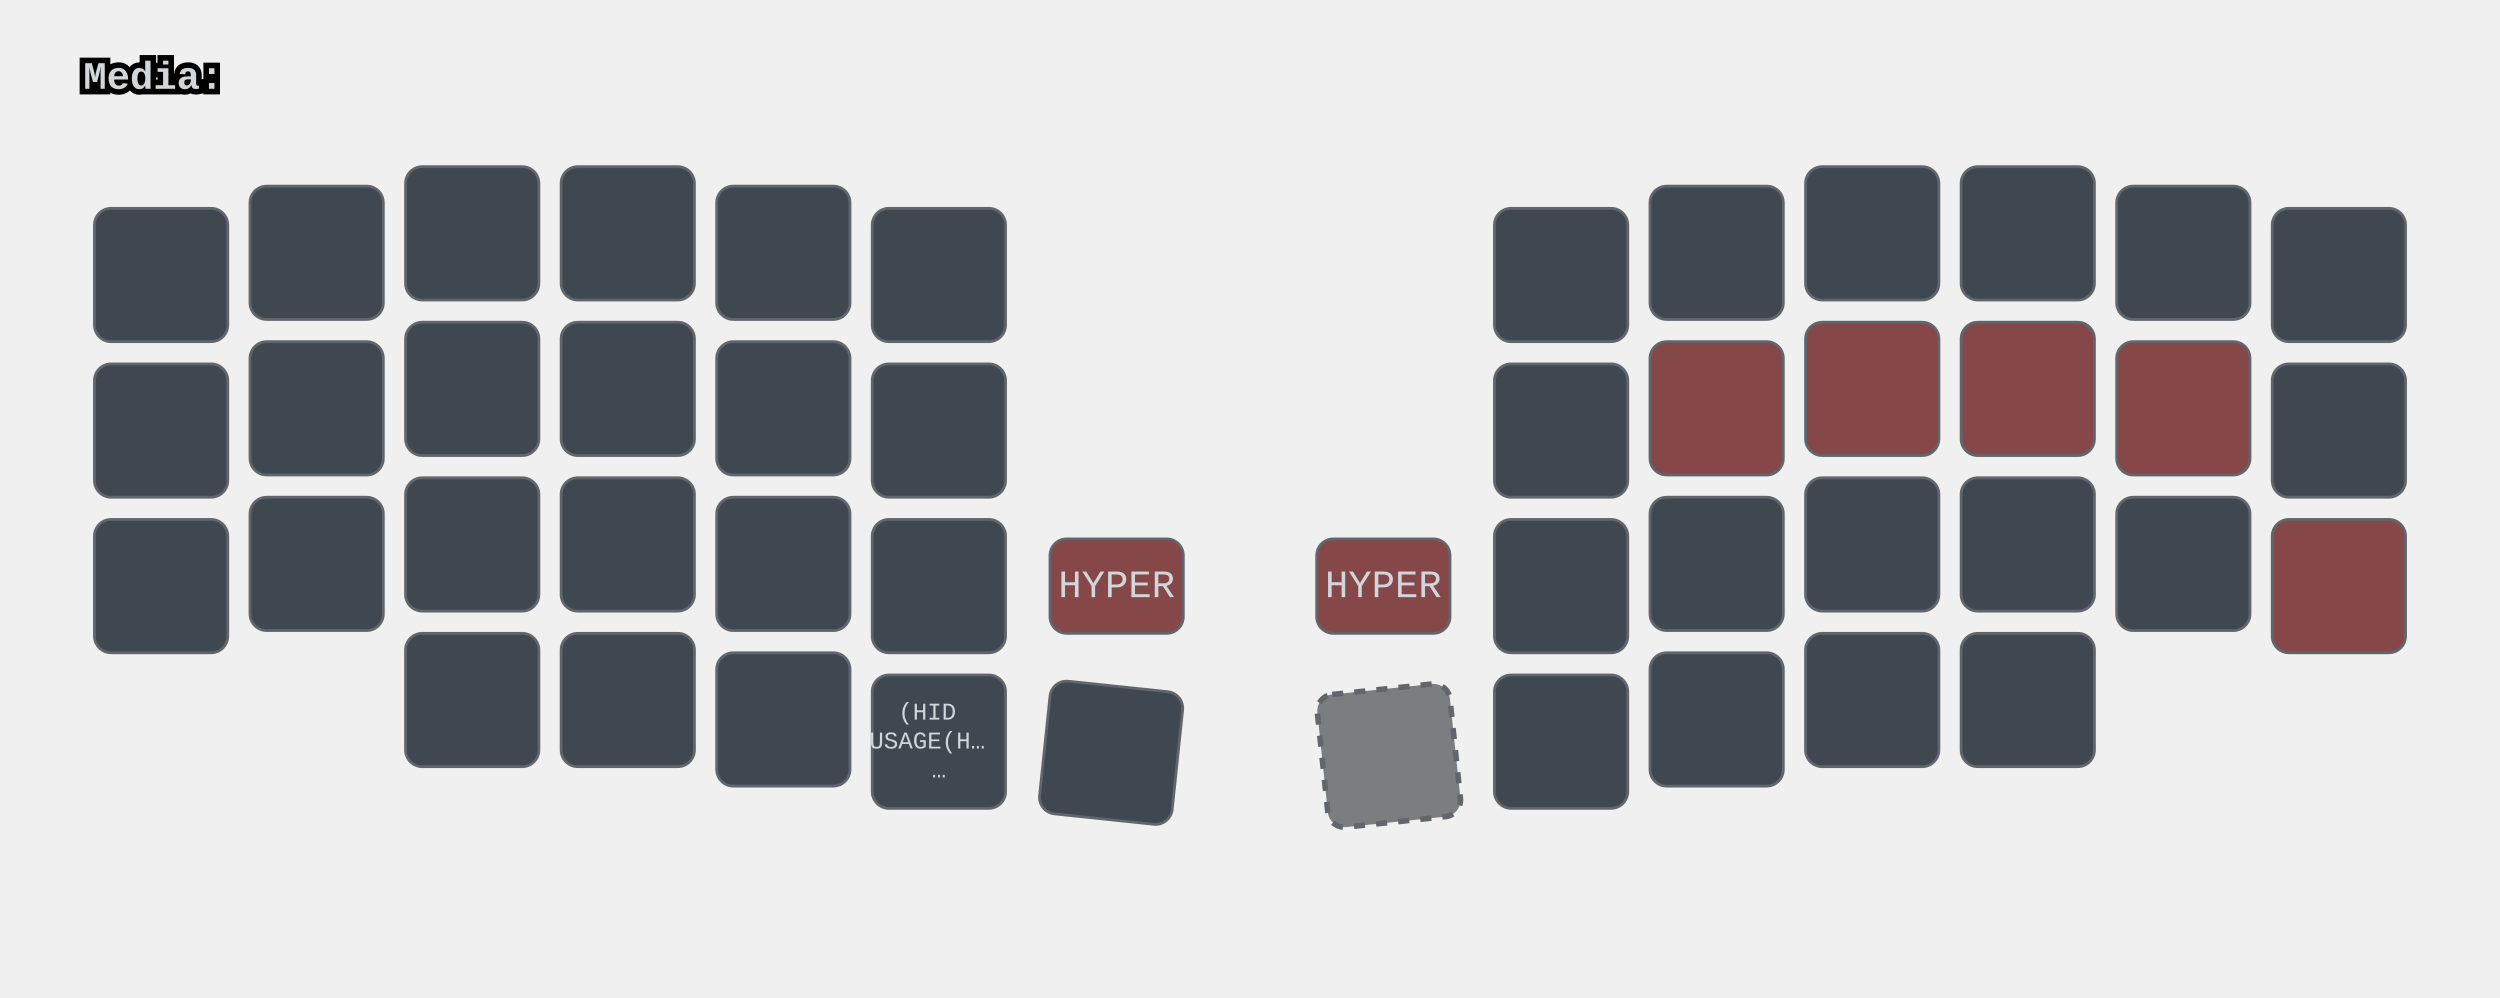
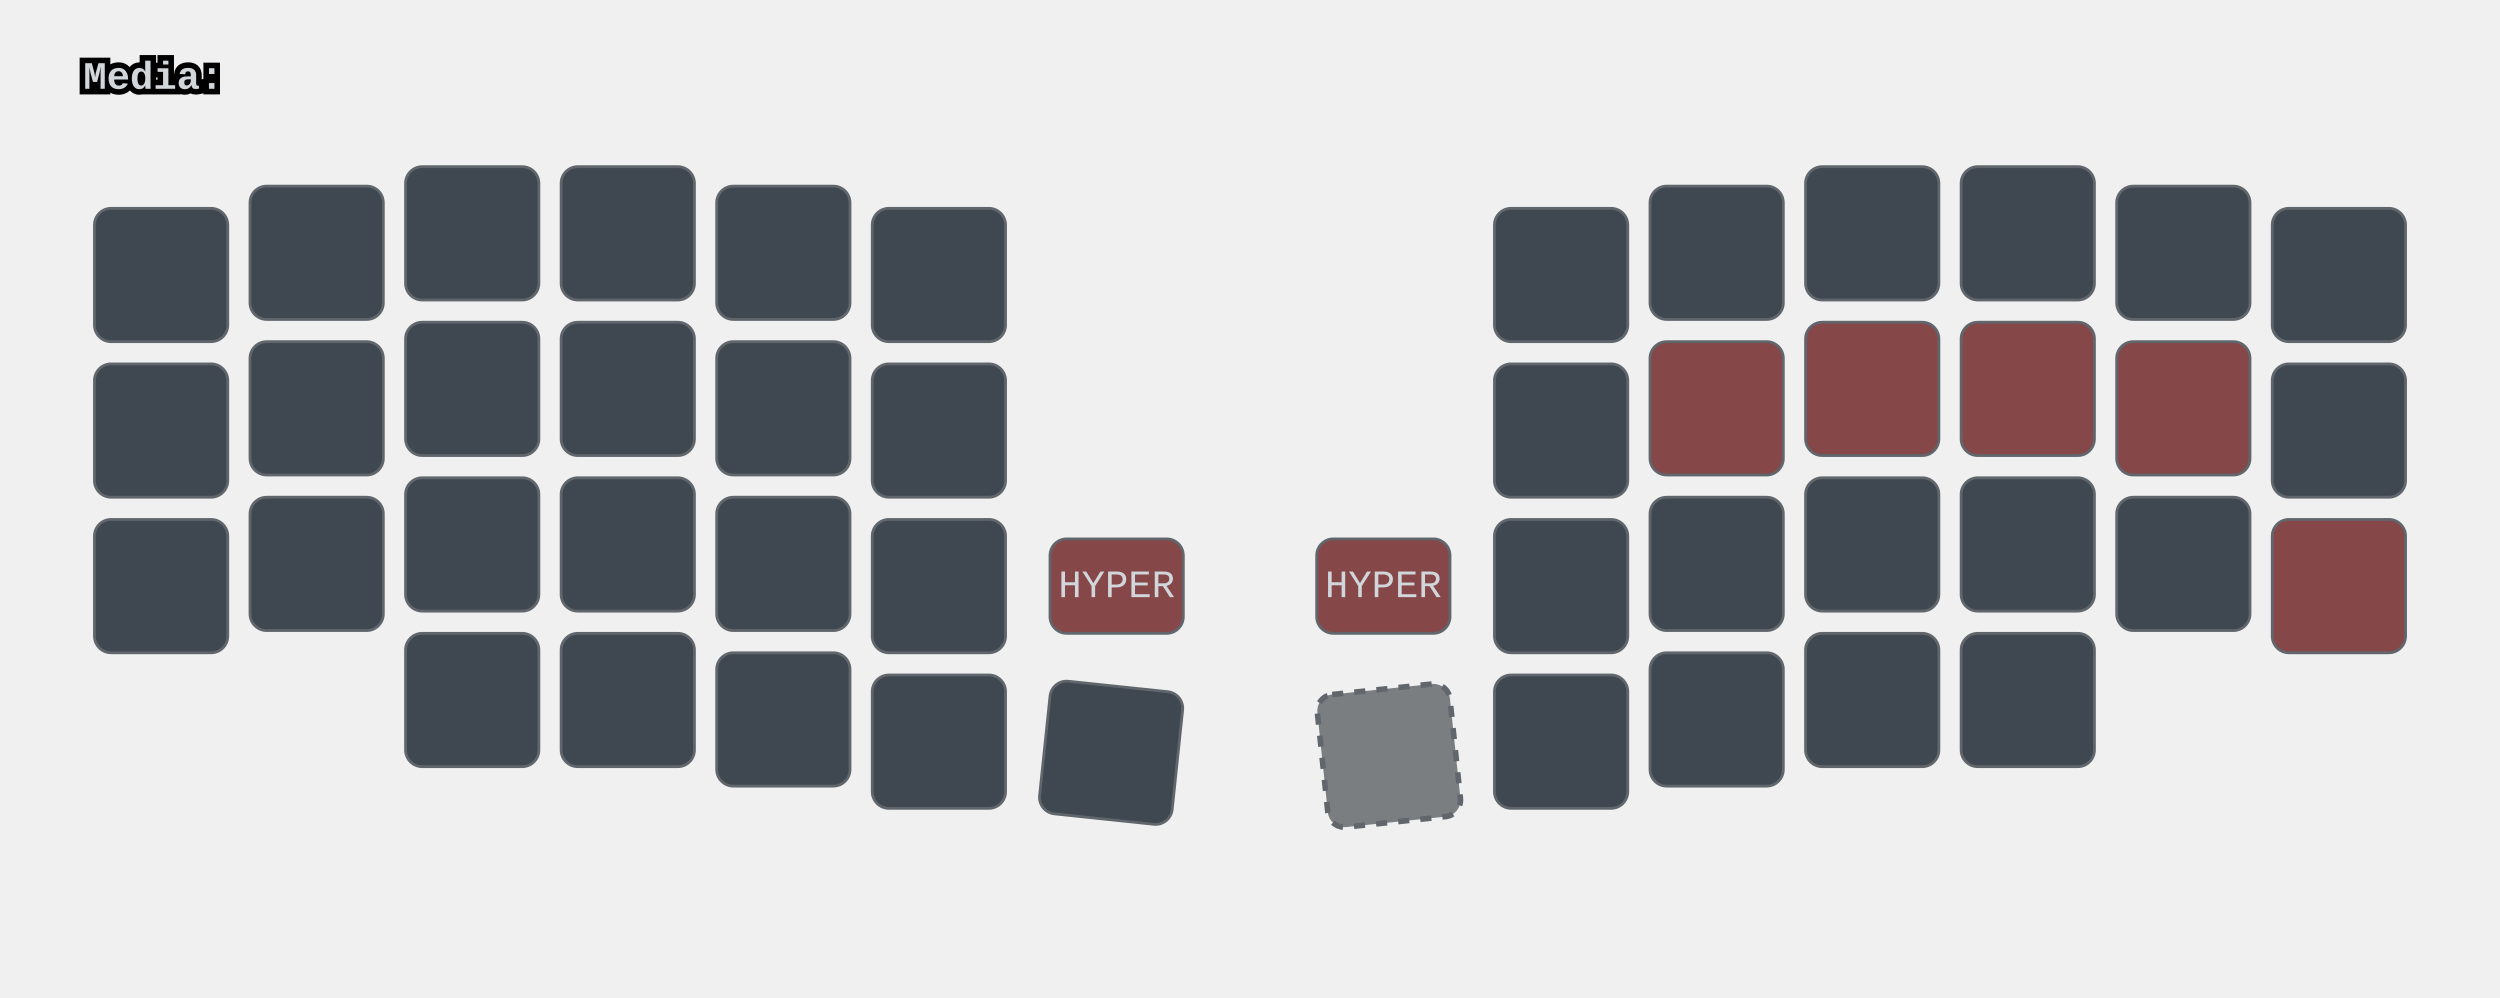
<svg xmlns="http://www.w3.org/2000/svg" xmlns:xlink="http://www.w3.org/1999/xlink" width="900" height="359" viewBox="0 0 900 359" class="keymap">
  <defs>/* start glyphs */
<svg id="mdi:apple-keyboard-caps">
      <svg id="mdi-apple-keyboard-caps" viewBox="0 0 24 24">
        <path d="M15,14V8H17.17L12,2.83L6.83,8H9V14H15M12,0L22,10H17V16H7V10H2L12,0M7,18H17V24H7V18M15,20H9V22H15V20Z" />
      </svg>
    </svg>
    <svg id="mdi:apple-keyboard-command">
      <svg id="mdi-apple-keyboard-command" viewBox="0 0 24 24">
        <path d="M6,2A4,4 0 0,1 10,6V8H14V6A4,4 0 0,1 18,2A4,4 0 0,1 22,6A4,4 0 0,1 18,10H16V14H18A4,4 0 0,1 22,18A4,4 0 0,1 18,22A4,4 0 0,1 14,18V16H10V18A4,4 0 0,1 6,22A4,4 0 0,1 2,18A4,4 0 0,1 6,14H8V10H6A4,4 0 0,1 2,6A4,4 0 0,1 6,2M16,18A2,2 0 0,0 18,20A2,2 0 0,0 20,18A2,2 0 0,0 18,16H16V18M14,10H10V14H14V10M6,16A2,2 0 0,0 4,18A2,2 0 0,0 6,20A2,2 0 0,0 8,18V16H6M8,6A2,2 0 0,0 6,4A2,2 0 0,0 4,6A2,2 0 0,0 6,8H8V6M18,8A2,2 0 0,0 20,6A2,2 0 0,0 18,4A2,2 0 0,0 16,6V8H18Z" />
      </svg>
    </svg>
    <svg id="mdi:apple-keyboard-control">
      <svg id="mdi-apple-keyboard-control" viewBox="0 0 24 24">
        <path d="M19.78,11.78L18.36,13.19L12,6.83L5.64,13.19L4.22,11.78L12,4L19.78,11.78Z" />
      </svg>
    </svg>
    <svg id="mdi:apple-keyboard-option">
      <svg id="mdi-apple-keyboard-option" viewBox="0 0 24 24">
        <path d="M3,4H9.11L16.15,18H21V20H14.88L7.84,6H3V4M14,4H21V6H14V4Z" />
      </svg>
    </svg>
    <svg id="mdi:apple-keyboard-shift">
      <svg id="mdi-apple-keyboard-shift" viewBox="0 0 24 24">
        <path d="M15,18V12H17.17L12,6.83L6.83,12H9V18H15M12,4L22,14H17V20H7V14H2L12,4Z" />
      </svg>
    </svg>
    <svg id="mdi:backspace">
      <svg id="mdi-backspace" viewBox="0 0 24 24">
        <path d="M22,3H7C6.31,3 5.77,3.35 5.41,3.88L0,12L5.41,20.11C5.77,20.64 6.31,21 7,21H22A2,2 0 0,0 24,19V5A2,2 0 0,0 22,3M19,15.59L17.59,17L14,13.41L10.41,17L9,15.59L12.59,12L9,8.41L10.41,7L14,10.59L17.59,7L19,8.41L15.41,12" />
      </svg>
    </svg>
    <svg id="mdi:backspace-reverse">
      <svg id="mdi-backspace-reverse" viewBox="0 0 24 24">
        <path d="M2,21H17C17.7,21 18.2,20.6 18.6,20.1L24,12L18.6,3.9C18.2,3.4 17.7,3 17,3H2A2,2 0 0,0 0,5V19A2,2 0 0,0 2,21M5,8.4L6.4,7L10,10.6L13.6,7L15,8.4L11.4,12L15,15.6L13.6,17L10,13.4L6.4,17L5,15.6L8.6,12" />
      </svg>
    </svg>
    <svg id="mdi:bluetooth-connect">
      <svg id="mdi-bluetooth-connect" viewBox="0 0 24 24">
        <path d="M19,10L17,12L19,14L21,12M14.88,16.29L13,18.17V14.41M13,5.83L14.88,7.71L13,9.58M17.71,7.71L12,2H11V9.58L6.41,5L5,6.41L10.59,12L5,17.58L6.41,19L11,14.41V22H12L17.71,16.29L13.41,12M7,12L5,10L3,12L5,14L7,12Z" />
      </svg>
    </svg>
    <svg id="mdi:bluetooth-off">
      <svg id="mdi-bluetooth-off" viewBox="0 0 24 24">
        <path d="M13,5.83L14.88,7.71L13.28,9.31L14.69,10.72L17.71,7.7L12,2H11V7.03L13,9.03M5.41,4L4,5.41L10.59,12L5,17.59L6.41,19L11,14.41V22H12L16.29,17.71L18.59,20L20,18.59M13,18.17V14.41L14.88,16.29" />
      </svg>
    </svg>
    <svg id="mdi:brightness-5">
      <svg id="mdi-brightness-5" viewBox="0 0 24 24">
        <path d="M12,18A6,6 0 0,1 6,12A6,6 0 0,1 12,6A6,6 0 0,1 18,12A6,6 0 0,1 12,18M20,15.31L23.31,12L20,8.69V4H15.31L12,0.69L8.69,4H4V8.69L0.69,12L4,15.31V20H8.69L12,23.31L15.31,20H20V15.31Z" />
      </svg>
    </svg>
    <svg id="mdi:brightness-7">
      <svg id="mdi-brightness-7" viewBox="0 0 24 24">
        <path d="M12,8A4,4 0 0,0 8,12A4,4 0 0,0 12,16A4,4 0 0,0 16,12A4,4 0 0,0 12,8M12,18A6,6 0 0,1 6,12A6,6 0 0,1 12,6A6,6 0 0,1 18,12A6,6 0 0,1 12,18M20,8.69V4H15.31L12,0.69L8.69,4H4V8.69L0.69,12L4,15.31V20H8.69L12,23.31L15.31,20H20V15.31L23.31,12L20,8.69Z" />
      </svg>
    </svg>
    <svg id="mdi:code-block-tags">
      <svg id="mdi-code-block-tags" viewBox="0 0 24 24">
        <path d="M5.59 3.41L7 4.82L3.82 8L7 11.18L5.59 12.6L1 8L5.59 3.41M11.41 3.41L16 8L11.41 12.6L10 11.18L13.18 8L10 4.82L11.41 3.41M22 6V18C22 19.11 21.11 20 20 20H4C2.9 20 2 19.11 2 18V14H4V18H20V6H17.03V4H20C21.11 4 22 4.89 22 6Z" />
      </svg>
    </svg>
    <svg id="mdi:content-copy">
      <svg id="mdi-content-copy" viewBox="0 0 24 24">
        <path d="M19,21H8V7H19M19,5H8A2,2 0 0,0 6,7V21A2,2 0 0,0 8,23H19A2,2 0 0,0 21,21V7A2,2 0 0,0 19,5M16,1H4A2,2 0 0,0 2,3V17H4V3H16V1Z" />
      </svg>
    </svg>
    <svg id="mdi:content-cut">
      <svg id="mdi-content-cut" viewBox="0 0 24 24">
        <path d="M19,3L13,9L15,11L22,4V3M12,12.5A0.5,0.5 0 0,1 11.5,12A0.5,0.5 0 0,1 12,11.5A0.5,0.5 0 0,1 12.5,12A0.5,0.5 0 0,1 12,12.5M6,20A2,2 0 0,1 4,18C4,16.89 4.9,16 6,16A2,2 0 0,1 8,18C8,19.11 7.1,20 6,20M6,8A2,2 0 0,1 4,6C4,4.89 4.9,4 6,4A2,2 0 0,1 8,6C8,7.11 7.1,8 6,8M9.64,7.64C9.87,7.14 10,6.59 10,6A4,4 0 0,0 6,2A4,4 0 0,0 2,6A4,4 0 0,0 6,10C6.59,10 7.14,9.87 7.64,9.64L10,12L7.64,14.36C7.14,14.13 6.59,14 6,14A4,4 0 0,0 2,18A4,4 0 0,0 6,22A4,4 0 0,0 10,18C10,17.41 9.87,16.86 9.64,16.36L12,14L19,21H22V20L9.64,7.64Z" />
      </svg>
    </svg>
    <svg id="mdi:content-paste">
      <svg id="mdi-content-paste" viewBox="0 0 24 24">
        <path d="M19,20H5V4H7V7H17V4H19M12,2A1,1 0 0,1 13,3A1,1 0 0,1 12,4A1,1 0 0,1 11,3A1,1 0 0,1 12,2M19,2H14.82C14.4,0.84 13.3,0 12,0C10.7,0 9.6,0.84 9.18,2H5A2,2 0 0,0 3,4V20A2,2 0 0,0 5,22H19A2,2 0 0,0 21,20V4A2,2 0 0,0 19,2Z" />
      </svg>
    </svg>
    <svg id="mdi:dock-window">
      <svg id="mdi-dock-window" viewBox="0 0 24 24">
        <path d="M18 18V20H4A2 2 0 0 1 2 18V8H4V18M22 6V14A2 2 0 0 1 20 16H8A2 2 0 0 1 6 14V6A2 2 0 0 1 8 4H20A2 2 0 0 1 22 6M20 6H8V14H20Z" />
      </svg>
    </svg>
    <svg id="mdi:folder-search-outline">
      <svg id="mdi-folder-search-outline" viewBox="0 0 24 24">
        <path d="M16.5,12C19,12 21,14 21,16.5C21,17.38 20.75,18.21 20.31,18.9L23.39,22L22,23.39L18.88,20.32C18.19,20.75 17.37,21 16.5,21C14,21 12,19 12,16.5C12,14 14,12 16.5,12M16.5,14A2.5,2.5 0 0,0 14,16.5A2.5,2.5 0 0,0 16.5,19A2.5,2.5 0 0,0 19,16.5A2.5,2.5 0 0,0 16.5,14M19,8H3V18H10.17C10.34,18.72 10.63,19.39 11,20H3C1.89,20 1,19.1 1,18V6C1,4.89 1.89,4 3,4H9L11,6H19A2,2 0 0,1 21,8V11.81C20.42,11.26 19.75,10.81 19,10.5V8Z" />
      </svg>
    </svg>
    <svg id="mdi:format-letter-ends-with">
      <svg id="mdi-format-letter-ends-with" viewBox="0 0 24 24">
        <path d="M11.14 4L6.43 16H8.36L9.32 13.43H14.67L15.64 16H17.57L12.86 4M12 6.29L14.03 11.71H9.96M20 14V18H2V20H22V14Z" />
      </svg>
    </svg>
    <svg id="mdi:format-letter-starts-with">
      <svg id="mdi-format-letter-starts-with" viewBox="0 0 24 24">
        <path d="M11.14 4L6.43 16H8.36L9.32 13.43H14.67L15.64 16H17.57L12.86 4M12 6.29L14.03 11.71H9.96M4 18V15H2V20H22V18Z" />
      </svg>
    </svg>
    <svg id="mdi:format-pilcrow-arrow-left">
      <svg id="mdi-format-pilcrow-arrow-left" viewBox="0 0 24 24">
        <path d="M8,17V14L4,18L8,22V19H20V17M10,10V15H12V4H14V15H16V4H18V2H10A4,4 0 0,0 6,6A4,4 0 0,0 10,10Z" />
      </svg>
    </svg>
    <svg id="mdi:format-pilcrow-arrow-right">
      <svg id="mdi-format-pilcrow-arrow-right" viewBox="0 0 24 24">
        <path d="M21,18L17,14V17H5V19H17V22M9,10V15H11V4H13V15H15V4H17V2H9A4,4 0 0,0 5,6A4,4 0 0,0 9,10Z" />
      </svg>
    </svg>
    <svg id="mdi:keyboard-return">
      <svg id="mdi-keyboard-return" viewBox="0 0 24 24">
        <path d="M19,7V11H5.83L9.41,7.41L8,6L2,12L8,18L9.41,16.58L5.83,13H21V7H19Z" />
      </svg>
    </svg>
    <svg id="mdi:keyboard-space">
      <svg id="mdi-keyboard-space" viewBox="0 0 24 24">
        <path d="M3 15H5V19H19V15H21V19C21 20.1 20.1 21 19 21H5C3.9 21 3 20.1 3 19V15Z" />
      </svg>
    </svg>
    <svg id="mdi:keyboard-tab">
      <svg id="mdi-keyboard-tab" viewBox="0 0 24 24">
        <path d="M20,18H22V6H20M11.59,7.41L15.17,11H1V13H15.17L11.59,16.58L13,18L19,12L13,6L11.59,7.41Z" />
      </svg>
    </svg>
    <svg id="mdi:keyboard-variant">
      <svg id="mdi-keyboard-variant" viewBox="0 0 24 24">
        <path d="M6,16H18V18H6V16M6,13V15H2V13H6M7,15V13H10V15H7M11,15V13H13V15H11M14,15V13H17V15H14M18,15V13H22V15H18M2,10H5V12H2V10M19,12V10H22V12H19M18,12H16V10H18V12M8,12H6V10H8V12M12,12H9V10H12V12M15,12H13V10H15V12M2,9V7H4V9H2M5,9V7H7V9H5M8,9V7H10V9H8M11,9V7H13V9H11M14,9V7H16V9H14M17,9V7H22V9H17Z" />
      </svg>
    </svg>
    <svg id="mdi:lightbulb-off-outline">
      <svg id="mdi-lightbulb-off-outline" viewBox="0 0 24 24">
        <path d="M12,2C9.76,2 7.78,3.05 6.5,4.68L7.93,6.11C8.84,4.84 10.32,4 12,4A5,5 0 0,1 17,9C17,10.68 16.16,12.16 14.89,13.06L16.31,14.5C17.94,13.21 19,11.24 19,9A7,7 0 0,0 12,2M3.28,4L2,5.27L5.04,8.3C5,8.53 5,8.76 5,9C5,11.38 6.19,13.47 8,14.74V17A1,1 0 0,0 9,18H14.73L18.73,22L20,20.72L3.28,4M7.23,10.5L12.73,16H10V13.58C8.68,13 7.66,11.88 7.23,10.5M9,20V21A1,1 0 0,0 10,22H14A1,1 0 0,0 15,21V20H9Z" />
      </svg>
    </svg>
    <svg id="mdi:lightbulb-on-20">
      <svg id="mdi-lightbulb-on-20" viewBox="0 0 24 24">
        <path d="M1 11H4V13H1V11M4.9 3.5L3.5 4.9L5.6 7L7 5.6L4.9 3.5M13 1H11V4H13V1M20 11V13H23V11H20M10 22C10 22.6 10.4 23 11 23H13C13.6 23 14 22.6 14 22V21H10V22M19.1 3.5L17 5.6L18.4 7L20.5 4.9L19.1 3.5M18 12C18 14.2 16.8 16.2 15 17.2V19C15 19.6 14.6 20 14 20H10C9.4 20 9 19.6 9 19V17.2C7.2 16.2 6 14.2 6 12C6 8.7 8.7 6 12 6S18 8.7 18 12M16 12C16 9.79 14.21 8 12 8S8 9.79 8 12 9.79 16 12 16 16 14.21 16 12Z" />
      </svg>
    </svg>
    <svg id="mdi:lightbulb-on-90">
      <svg id="mdi-lightbulb-on-90" viewBox="0 0 24 24">
        <path d="M7 5.6L5.6 7L3.5 4.9L4.9 3.5L7 5.6M10 22C10 22.6 10.4 23 11 23H13C13.6 23 14 22.6 14 22V21H10V22M1 13H4V11H1V13M13 1H11V4H13V1M20 11V13H23V11H20M19.1 3.5L17 5.6L18.4 7L20.5 4.9L19.1 3.5M18 12C18 14.2 16.8 16.2 15 17.2V19C15 19.6 14.6 20 14 20H10C9.4 20 9 19.6 9 19V17.2C7.2 16.2 6 14.2 6 12C6 8.7 8.7 6 12 6S18 8.7 18 12M12 8C11 8 10.09 8.38 9.39 9H14.61C13.91 8.38 13 8 12 8Z" />
      </svg>
    </svg>
    <svg id="mdi:lock-outline">
      <svg id="mdi-lock-outline" viewBox="0 0 24 24">
        <path d="M12,17C10.89,17 10,16.1 10,15C10,13.89 10.89,13 12,13A2,2 0 0,1 14,15A2,2 0 0,1 12,17M18,20V10H6V20H18M18,8A2,2 0 0,1 20,10V20A2,2 0 0,1 18,22H6C4.89,22 4,21.1 4,20V10C4,8.89 4.89,8 6,8H7V6A5,5 0 0,1 12,1A5,5 0 0,1 17,6V8H18M12,3A3,3 0 0,0 9,6V8H15V6A3,3 0 0,0 12,3Z" />
      </svg>
    </svg>
    <svg id="mdi:mouse">
      <svg id="mdi-mouse" viewBox="0 0 24 24">
        <path d="M11,1.07C7.05,1.56 4,4.92 4,9H11M4,15A8,8 0 0,0 12,23A8,8 0 0,0 20,15V11H4M13,1.07V9H20C20,4.92 16.94,1.56 13,1.07Z" />
      </svg>
    </svg>
    <svg id="mdi:mouse-left-click-outline">
      <svg id="mdi-mouse-left-click-outline" viewBox="0 0 24 24">
        <path d="M13 9V1.07C13.7 1.16 14.37 1.33 15 1.59C17.33 2.53 19.11 4.53 19.75 7C19.91 7.64 20 8.31 20 9H13M17.66 7C17.18 5.65 16.23 4.5 15 3.81V7H17.66M6 15V13H18V15C18 16.59 17.37 18.12 16.24 19.24C15.12 20.37 13.59 21 12 21C10.41 21 8.88 20.37 7.76 19.24C6.63 18.12 6 16.59 6 15M4 15C4 17.12 4.84 19.16 6.34 20.66C7.84 22.16 9.88 23 12 23C14.12 23 16.16 22.16 17.66 20.66C19.16 19.16 20 17.12 20 15V11H4V15M11 9V1.07C7.06 1.56 4 4.92 4 9H11Z" />
      </svg>
    </svg>
    <svg id="mdi:mouse-right-click-outline">
      <svg id="mdi-mouse-right-click-outline" viewBox="0 0 24 24">
        <path d="M13 9V1.07C16.94 1.56 20 4.92 20 9H13M11 9V1.07C10.3 1.16 9.63 1.33 9 1.59C6.67 2.53 4.89 4.53 4.25 7C4.09 7.64 4 8.31 4 9H11M6.34 7C6.82 5.65 7.78 4.5 9 3.81V7H6.34M6 15V13H18V15C18 16.59 17.37 18.12 16.24 19.24C15.12 20.37 13.59 21 12 21C10.41 21 8.88 20.37 7.76 19.24C6.63 18.12 6 16.59 6 15M4 15C4 17.12 4.84 19.16 6.34 20.66C7.84 22.16 9.88 23 12 23C14.12 23 16.16 22.16 17.66 20.66C19.16 19.16 20 17.12 20 15V11H4V15Z" />
      </svg>
    </svg>
    <svg id="mdi:numeric-1-box-multiple-outline">
      <svg id="mdi-numeric-1-box-multiple-outline" viewBox="0 0 24 24">
        <path d="M21,17H7V3H21M21,1H7A2,2 0 0,0 5,3V17A2,2 0 0,0 7,19H21A2,2 0 0,0 23,17V3A2,2 0 0,0 21,1M14,15H16V5H12V7H14M3,5H1V21A2,2 0 0,0 3,23H19V21H3V5Z" />
      </svg>
    </svg>
    <svg id="mdi:numeric-2-box-multiple-outline">
      <svg id="mdi-numeric-2-box-multiple-outline" viewBox="0 0 24 24">
        <path d="M17,13H13V11H15A2,2 0 0,0 17,9V7C17,5.89 16.1,5 15,5H11V7H15V9H13A2,2 0 0,0 11,11V15H17M21,17H7V3H21M21,1H7A2,2 0 0,0 5,3V17A2,2 0 0,0 7,19H21A2,2 0 0,0 23,17V3A2,2 0 0,0 21,1M3,5H1V21A2,2 0 0,0 3,23H19V21H3V5Z" />
      </svg>
    </svg>
    <svg id="mdi:numeric-3-box-multiple-outline">
      <svg id="mdi-numeric-3-box-multiple-outline" viewBox="0 0 24 24">
        <path d="M17,13V11.5A1.5,1.5 0 0,0 15.5,10A1.5,1.5 0 0,0 17,8.5V7C17,5.89 16.1,5 15,5H11V7H15V9H13V11H15V13H11V15H15A2,2 0 0,0 17,13M3,5H1V21A2,2 0 0,0 3,23H19V21H3M21,17H7V3H21M21,1H7A2,2 0 0,0 5,3V17A2,2 0 0,0 7,19H21A2,2 0 0,0 23,17V3A2,2 0 0,0 21,1Z" />
      </svg>
    </svg>
    <svg id="mdi:numeric-4-box-multiple-outline">
      <svg id="mdi-numeric-4-box-multiple-outline" viewBox="0 0 24 24">
        <path d="M21,17H7V3H21M21,1H7A2,2 0 0,0 5,3V17A2,2 0 0,0 7,19H21A2,2 0 0,0 23,17V3A2,2 0 0,0 21,1M15,15H17V5H15V9H13V5H11V11H15M3,5H1V21A2,2 0 0,0 3,23H19V21H3V5Z" />
      </svg>
    </svg>
    <svg id="mdi:numeric-5-box-multiple-outline">
      <svg id="mdi-numeric-5-box-multiple-outline" viewBox="0 0 24 24">
        <path d="M17,13V11C17,9.89 16.1,9 15,9H13V7H17V5H11V11H15V13H11V15H15A2,2 0 0,0 17,13M3,5H1V21A2,2 0 0,0 3,23H19V21H3M21,17H7V3H21M21,1H7A2,2 0 0,0 5,3V17A2,2 0 0,0 7,19H21A2,2 0 0,0 23,17V3A2,2 0 0,0 21,1Z" />
      </svg>
    </svg>
    <svg id="mdi:numeric-6-box-multiple-outline">
      <svg id="mdi-numeric-6-box-multiple-outline" viewBox="0 0 24 24">
        <path d="M13,11H15V13H13M13,15H15A2,2 0 0,0 17,13V11C17,9.89 16.1,9 15,9H13V7H17V5H13A2,2 0 0,0 11,7V13C11,14.11 11.9,15 13,15M21,17H7V3H21M21,1H7A2,2 0 0,0 5,3V17A2,2 0 0,0 7,19H21A2,2 0 0,0 23,17V3A2,2 0 0,0 21,1M3,5H1V21A2,2 0 0,0 3,23H19V21H3V5Z" />
      </svg>
    </svg>
    <svg id="mdi:numeric-7-box-multiple-outline">
      <svg id="mdi-numeric-7-box-multiple-outline" viewBox="0 0 24 24">
        <path d="M13,15L17,7V5H11V7H15L11,15M21,17H7V3H21M21,1H7A2,2 0 0,0 5,3V17A2,2 0 0,0 7,19H21A2,2 0 0,0 23,17V3A2,2 0 0,0 21,1M3,5H1V21A2,2 0 0,0 3,23H19V21H3V5Z" />
      </svg>
    </svg>
    <svg id="mdi:numeric-8-box-multiple-outline">
      <svg id="mdi-numeric-8-box-multiple-outline" viewBox="0 0 24 24">
        <path d="M13,11H15V13H13M13,7H15V9H13M13,15H15A2,2 0 0,0 17,13V11.5A1.5,1.5 0 0,0 15.5,10A1.5,1.5 0 0,0 17,8.5V7C17,5.89 16.1,5 15,5H13A2,2 0 0,0 11,7V8.5A1.5,1.5 0 0,0 12.5,10A1.5,1.5 0 0,0 11,11.5V13C11,14.11 11.9,15 13,15M21,17H7V3H21M21,1H7A2,2 0 0,0 5,3V17A2,2 0 0,0 7,19H21A2,2 0 0,0 23,17V3A2,2 0 0,0 21,1M3,5H1V21A2,2 0 0,0 3,23H19V21H3V5Z" />
-       </svg>
-     </svg>
-     <svg id="mdi:palette-outline">
-       <svg id="mdi-palette-outline" viewBox="0 0 24 24">
-         <path d="M12,22A10,10 0 0,1 2,12A10,10 0 0,1 12,2C17.5,2 22,6 22,11A6,6 0 0,1 16,17H14.2C13.9,17 13.7,17.2 13.7,17.5C13.7,17.6 13.8,17.7 13.8,17.8C14.2,18.3 14.4,18.9 14.4,19.5C14.5,20.9 13.4,22 12,22M12,4A8,8 0 0,0 4,12A8,8 0 0,0 12,20C12.3,20 12.5,19.8 12.5,19.5C12.5,19.3 12.4,19.2 12.4,19.1C12,18.6 11.8,18.1 11.8,17.5C11.8,16.1 12.9,15 14.3,15H16A4,4 0 0,0 20,11C20,7.1 16.4,4 12,4M6.5,10C7.3,10 8,10.7 8,11.5C8,12.3 7.3,13 6.5,13C5.7,13 5,12.3 5,11.5C5,10.7 5.7,10 6.5,10M9.5,6C10.3,6 11,6.7 11,7.5C11,8.3 10.3,9 9.5,9C8.7,9 8,8.3 8,7.5C8,6.7 8.7,6 9.5,6M14.5,6C15.3,6 16,6.7 16,7.5C16,8.3 15.3,9 14.5,9C13.7,9 13,8.3 13,7.5C13,6.7 13.7,6 14.5,6M17.5,10C18.3,10 19,10.7 19,11.5C19,12.3 18.3,13 17.5,13C16.7,13 16,12.3 16,11.5C16,10.7 16.7,10 17.5,10Z" />
      </svg>
    </svg>
    <svg id="mdi:play-pause">
      <svg id="mdi-play-pause" viewBox="0 0 24 24">
        <path d="M3,5V19L11,12M13,19H16V5H13M18,5V19H21V5" />
      </svg>
    </svg>
    <svg id="mdi:power">
      <svg id="mdi-power" viewBox="0 0 24 24">
        <path d="M16.56,5.44L15.11,6.89C16.84,7.94 18,9.83 18,12A6,6 0 0,1 12,18A6,6 0 0,1 6,12C6,9.83 7.16,7.94 8.88,6.88L7.44,5.44C5.36,6.88 4,9.28 4,12A8,8 0 0,0 12,20A8,8 0 0,0 20,12C20,9.28 18.64,6.88 16.56,5.44M13,3H11V13H13" />
      </svg>
    </svg>
    <svg id="mdi:power-plug-outline">
      <svg id="mdi-power-plug-outline" viewBox="0 0 24 24">
        <path d="M16 7V3H14V7H10V3H8V7C7 7 6 8 6 9V14.5L9.5 18V21H14.5V18L18 14.5V9C18 8 17 7 16 7M16 13.67L13.09 16.59L12.67 17H11.33L10.92 16.59L8 13.67V9.09C8 9.06 8.06 9 8.09 9H15.92C15.95 9 16 9.06 16 9.09V13.67Z" />
      </svg>
    </svg>
    <svg id="mdi:redo">
      <svg id="mdi-redo" viewBox="0 0 24 24">
        <path d="M18.4,10.6C16.55,9 14.15,8 11.5,8C6.85,8 2.92,11.03 1.54,15.22L3.9,16C4.95,12.81 7.95,10.5 11.5,10.5C13.45,10.5 15.23,11.22 16.62,12.38L13,16H22V7L18.4,10.6Z" />
      </svg>
    </svg>
    <svg id="mdi:restart">
      <svg id="mdi-restart" viewBox="0 0 24 24">
        <path d="M12,4C14.1,4 16.1,4.8 17.6,6.3C20.7,9.4 20.7,14.5 17.6,17.6C15.8,19.5 13.3,20.2 10.9,19.9L11.4,17.9C13.1,18.1 14.9,17.5 16.2,16.2C18.5,13.9 18.5,10.1 16.2,7.7C15.1,6.6 13.5,6 12,6V10.6L7,5.6L12,0.6V4M6.3,17.6C3.7,15 3.3,11 5.1,7.9L6.6,9.4C5.5,11.6 5.9,14.4 7.8,16.2C8.3,16.7 8.9,17.1 9.6,17.4L9,19.4C8,19 7.1,18.4 6.3,17.6Z" />
      </svg>
    </svg>
    <svg id="mdi:skip-backward">
      <svg id="mdi-skip-backward" viewBox="0 0 24 24">
        <path d="M20,5V19L13,12M6,5V19H4V5M13,5V19L6,12" />
      </svg>
    </svg>
    <svg id="mdi:skip-forward">
      <svg id="mdi-skip-forward" viewBox="0 0 24 24">
        <path d="M4,5V19L11,12M18,5V19H20V5M11,5V19L18,12" />
      </svg>
    </svg>
    <svg id="mdi:stop">
      <svg id="mdi-stop" viewBox="0 0 24 24">
        <path d="M18,18H6V6H18V18Z" />
      </svg>
    </svg>
    <svg id="mdi:undo">
      <svg id="mdi-undo" viewBox="0 0 24 24">
        <path d="M12.5,8C9.85,8 7.45,9 5.6,10.6L2,7V16H11L7.38,12.38C8.77,11.22 10.54,10.5 12.5,10.5C16.04,10.5 19.05,12.81 20.1,16L22.47,15.22C21.08,11.03 17.15,8 12.5,8Z" />
      </svg>
    </svg>
    <svg id="mdi:unfold-more-horizontal">
      <svg id="mdi-unfold-more-horizontal" viewBox="0 0 24 24">
        <path d="M12,18.17L8.83,15L7.42,16.41L12,21L16.59,16.41L15.17,15M12,5.83L15.17,9L16.58,7.59L12,3L7.41,7.59L8.83,9L12,5.83Z" />
      </svg>
    </svg>
    <svg id="mdi:unfold-more-vertical">
      <svg id="mdi-unfold-more-vertical" viewBox="0 0 24 24">
        <path d="M18.17,12L15,8.83L16.41,7.41L21,12L16.41,16.58L15,15.17L18.17,12M5.83,12L9,15.17L7.59,16.59L3,12L7.59,7.42L9,8.83L5.83,12Z" />
      </svg>
    </svg>
    <svg id="mdi:usb">
      <svg id="mdi-usb" viewBox="0 0 24 24">
        <path d="M15,7V11H16V13H13V5H15L12,1L9,5H11V13H8V10.93C8.7,10.56 9.2,9.85 9.2,9C9.2,7.78 8.21,6.8 7,6.8C5.78,6.8 4.8,7.78 4.8,9C4.8,9.85 5.3,10.56 6,10.93V13A2,2 0 0,0 8,15H11V18.05C10.29,18.41 9.8,19.15 9.8,20A2.2,2.2 0 0,0 12,22.2A2.2,2.2 0 0,0 14.2,20C14.2,19.15 13.71,18.41 13,18.05V15H16A2,2 0 0,0 18,13V11H19V7H15Z" />
      </svg>
    </svg>
    <svg id="mdi:view-dashboard-outline">
      <svg id="mdi-view-dashboard-outline" viewBox="0 0 24 24">
        <path d="M19,5V7H15V5H19M9,5V11H5V5H9M19,13V19H15V13H19M9,17V19H5V17H9M21,3H13V9H21V3M11,3H3V13H11V3M21,11H13V21H21V11M11,15H3V21H11V15Z" />
      </svg>
    </svg>
    <svg id="mdi:volume-minus">
      <svg id="mdi-volume-minus" viewBox="0 0 24 24">
        <path d="M3,9H7L12,4V20L7,15H3V9M14,11H22V13H14V11Z" />
      </svg>
    </svg>
    <svg id="mdi:volume-off">
      <svg id="mdi-volume-off" viewBox="0 0 24 24">
        <path d="M12,4L9.91,6.09L12,8.18M4.27,3L3,4.27L7.73,9H3V15H7L12,20V13.27L16.25,17.53C15.58,18.04 14.83,18.46 14,18.7V20.77C15.38,20.45 16.63,19.82 17.68,18.96L19.73,21L21,19.73L12,10.73M19,12C19,12.94 18.8,13.82 18.46,14.64L19.97,16.15C20.62,14.91 21,13.5 21,12C21,7.72 18,4.14 14,3.23V5.29C16.89,6.15 19,8.83 19,12M16.5,12C16.5,10.23 15.5,8.71 14,7.97V10.18L16.45,12.63C16.5,12.43 16.5,12.21 16.5,12Z" />
      </svg>
    </svg>
    <svg id="mdi:volume-plus">
      <svg id="mdi-volume-plus" viewBox="0 0 24 24">
        <path d="M3,9H7L12,4V20L7,15H3V9M14,11H17V8H19V11H22V13H19V16H17V13H14V11Z" />
      </svg>
    </svg>
    <svg id="mdi:web">
      <svg id="mdi-web" viewBox="0 0 24 24">
        <path d="M16.36,14C16.44,13.34 16.5,12.68 16.5,12C16.5,11.32 16.44,10.66 16.36,10H19.74C19.9,10.64 20,11.31 20,12C20,12.69 19.9,13.36 19.74,14M14.59,19.56C15.19,18.45 15.65,17.25 15.97,16H18.92C17.96,17.65 16.43,18.93 14.59,19.56M14.34,14H9.66C9.56,13.34 9.5,12.68 9.5,12C9.5,11.32 9.56,10.65 9.66,10H14.34C14.43,10.65 14.5,11.32 14.5,12C14.5,12.68 14.43,13.34 14.34,14M12,19.96C11.17,18.76 10.5,17.43 10.09,16H13.91C13.5,17.43 12.83,18.76 12,19.96M8,8H5.08C6.03,6.34 7.57,5.06 9.4,4.44C8.8,5.55 8.35,6.75 8,8M5.08,16H8C8.35,17.25 8.8,18.45 9.4,19.56C7.57,18.93 6.03,17.65 5.08,16M4.26,14C4.1,13.36 4,12.69 4,12C4,11.31 4.1,10.64 4.26,10H7.64C7.56,10.66 7.5,11.32 7.5,12C7.5,12.68 7.56,13.34 7.64,14M12,4.03C12.83,5.23 13.5,6.57 13.91,8H10.09C10.5,6.57 11.17,5.23 12,4.03M18.92,8H15.97C15.65,6.75 15.19,5.55 14.59,4.44C16.43,5.07 17.96,6.34 18.92,8M12,2C6.47,2 2,6.5 2,12A10,10 0 0,0 12,22A10,10 0 0,0 22,12A10,10 0 0,0 12,2Z" />
      </svg>
    </svg>
    <svg id="mdi:window-maximize">
      <svg id="mdi-window-maximize" viewBox="0 0 24 24">
        <path d="M4,4H20V20H4V4M6,8V18H18V8H6Z" />
      </svg>
    </svg>
    <svg id="mdi:window-restore">
      <svg id="mdi-window-restore" viewBox="0 0 24 24">
        <path d="M4,8H8V4H20V16H16V20H4V8M16,8V14H18V6H10V8H16M6,12V18H14V12H6Z" />
      </svg>
    </svg>
  </defs>/* end glyphs */
<style>/* inherit to force styles through use tags */
svg path {
    fill: inherit;
}

/* font and background color specifications */
svg.keymap {
    font-family: SFMono-Regular,Consolas,Liberation Mono,Menlo,monospace;
    font-size: 14px;
    font-kerning: normal;
    text-rendering: optimizeLegibility;
    fill: #24292e;
}

/* default key styling */
rect.key {
    fill: #f6f8fa;
}

rect.key, rect.combo {
    stroke: #c9cccf;
    stroke-width: 1;
}

/* default key side styling, only used is draw_key_sides is set */
rect.side {
    filter: brightness(90%);
}

/* color accent for combo boxes */
rect.combo, rect.combo-separate {
    fill: #cdf;
}

/* color accent for held keys */
rect.held, rect.combo.held {
    fill: #fdd;
}

/* color accent for ghost (optional) keys */
rect.ghost, rect.combo.ghost {
    stroke-dasharray: 4, 4;
    stroke-width: 2;
}

text {
    text-anchor: middle;
    dominant-baseline: middle;
}

/* styling for layer labels */
text.label {
    font-weight: bold;
    text-anchor: start;
    stroke: white;
    stroke-width: 4;
    paint-order: stroke;
}

/* styling for optional footer */
text.footer {
    text-anchor: end;
    dominant-baseline: auto;
    stroke: white;
    stroke-width: 4;
    paint-order: stroke;
}

/* styling for combo tap, and key non-tap label text */
text.combo, text.hold, text.shifted, text.left, text.right, text.tl, text.tr, text.bl, text.br {
    font-size: 11px;
}

text.hold, text.bl, text.br {
    text-anchor: middle;
    dominant-baseline: auto;
}

text.shifted, text.tl, text.tr {
    text-anchor: middle;
    dominant-baseline: hanging;
}

text.left, text.tl, text.bl {
    text-anchor: start;
}

text.right, text.tr, text.br {
    text-anchor: end;
}

text.layer-activator {
    text-decoration: underline;
}

/* styling for hold/shifted label text in combo box */
text.combo.hold, text.combo.shifted, text.combo.left, text.combo.right {
    font-size: 8px;
}

/* lighter symbol for transparent keys */
text.trans {
    fill: #7b7e81;
}

/* styling for combo dendrons */
path.combo {
    stroke-width: 1;
    stroke: gray;
    fill: none;
}

/* Start Tabler Icons Cleanup */
/* cannot use height/width with glyphs */
.icon-tabler &gt; path {
    fill: inherit;
    stroke: inherit;
    stroke-width: 2;
}
/* hide tabler's default box */
.icon-tabler &gt; path[stroke="none"][fill="none"] {
    visibility: hidden;
}
/* End Tabler Icons Cleanup */

svg.keymap { fill: #d1d6db; }
rect.key { fill: #3f4750; }
rect.key, rect.combo { stroke: #60666c; }
rect.combo, rect.combo-separate { fill: #1f3d7a; }
rect.held, rect.combo.held { fill: #854747; }
text.label, text.footer { stroke: black; }
text.trans { fill: #7e8184; }
path.combo { stroke: #7f7f7f; }

rect.ghost { fill: #7b7e81; }
</style>
  <g transform="translate(30, 0)" class="layer-Media">
    <text x="0" y="28" class="label" id="Media">Media:</text>
    <g transform="translate(0, 56)">
      <g transform="translate(28, 43)" class="key keypos-0">
        <rect rx="6" ry="6" x="-24" y="-24" width="48" height="48" class="key" />
      </g>
      <g transform="translate(84, 35)" class="key keypos-1">
        <rect rx="6" ry="6" x="-24" y="-24" width="48" height="48" class="key" />
        <use href="#mdi:brightness-7" xlink:href="#mdi:brightness-7" x="-7" y="-7" height="14" width="14.0" class="key tap glyph mdi:brightness-7" />
      </g>
      <g transform="translate(140, 28)" class="key keypos-2">
        <rect rx="6" ry="6" x="-24" y="-24" width="48" height="48" class="key" />
      </g>
      <g transform="translate(196, 28)" class="key keypos-3">
        <rect rx="6" ry="6" x="-24" y="-24" width="48" height="48" class="key" />
        <use href="#mdi:stop" xlink:href="#mdi:stop" x="-7" y="-7" height="14" width="14.0" class="key tap glyph mdi:stop" />
      </g>
      <g transform="translate(252, 35)" class="key keypos-4">
        <rect rx="6" ry="6" x="-24" y="-24" width="48" height="48" class="key" />
      </g>
      <g transform="translate(308, 43)" class="key keypos-5">
        <rect rx="6" ry="6" x="-24" y="-24" width="48" height="48" class="key" />
        <use href="#mdi:volume-plus" xlink:href="#mdi:volume-plus" x="-7" y="-7" height="14" width="14.0" class="key tap glyph mdi:volume-plus" />
      </g>
      <g transform="translate(532, 43)" class="key keypos-6">
        <rect rx="6" ry="6" x="-24" y="-24" width="48" height="48" class="key" />
      </g>
      <g transform="translate(588, 35)" class="key keypos-7">
        <rect rx="6" ry="6" x="-24" y="-24" width="48" height="48" class="key" />
      </g>
      <g transform="translate(644, 28)" class="key keypos-8">
        <rect rx="6" ry="6" x="-24" y="-24" width="48" height="48" class="key" />
      </g>
      <g transform="translate(700, 28)" class="key keypos-9">
        <rect rx="6" ry="6" x="-24" y="-24" width="48" height="48" class="key" />
      </g>
      <g transform="translate(756, 35)" class="key keypos-10">
        <rect rx="6" ry="6" x="-24" y="-24" width="48" height="48" class="key" />
      </g>
      <g transform="translate(812, 43)" class="key keypos-11">
        <rect rx="6" ry="6" x="-24" y="-24" width="48" height="48" class="key" />
      </g>
      <g transform="translate(28, 99)" class="key keypos-12">
        <rect rx="6" ry="6" x="-24" y="-24" width="48" height="48" class="key" />
      </g>
      <g transform="translate(84, 91)" class="key keypos-13">
        <rect rx="6" ry="6" x="-24" y="-24" width="48" height="48" class="key" />
        <use href="#mdi:brightness-5" xlink:href="#mdi:brightness-5" x="-7" y="-7" height="14" width="14.0" class="key tap glyph mdi:brightness-5" />
      </g>
      <g transform="translate(140, 84)" class="key keypos-14">
        <rect rx="6" ry="6" x="-24" y="-24" width="48" height="48" class="key" />
        <use href="#mdi:skip-backward" xlink:href="#mdi:skip-backward" x="-7" y="-7" height="14" width="14.0" class="key tap glyph mdi:skip-backward" />
      </g>
      <g transform="translate(196, 84)" class="key keypos-15">
        <rect rx="6" ry="6" x="-24" y="-24" width="48" height="48" class="key" />
        <use href="#mdi:play-pause" xlink:href="#mdi:play-pause" x="-7" y="-7" height="14" width="14.0" class="key tap glyph mdi:play-pause" />
      </g>
      <g transform="translate(252, 91)" class="key keypos-16">
        <rect rx="6" ry="6" x="-24" y="-24" width="48" height="48" class="key" />
        <use href="#mdi:skip-forward" xlink:href="#mdi:skip-forward" x="-7" y="-7" height="14" width="14.0" class="key tap glyph mdi:skip-forward" />
      </g>
      <g transform="translate(308, 99)" class="key keypos-17">
        <rect rx="6" ry="6" x="-24" y="-24" width="48" height="48" class="key" />
        <use href="#mdi:volume-minus" xlink:href="#mdi:volume-minus" x="-7" y="-7" height="14" width="14.0" class="key tap glyph mdi:volume-minus" />
      </g>
      <g transform="translate(532, 99)" class="key keypos-18">
        <rect rx="6" ry="6" x="-24" y="-24" width="48" height="48" class="key" />
      </g>
      <g transform="translate(588, 91)" class="key held keypos-19">
        <rect rx="6" ry="6" x="-24" y="-24" width="48" height="48" class="key held" />
        <use href="#mdi:apple-keyboard-shift" xlink:href="#mdi:apple-keyboard-shift" x="-7" y="-7" height="14" width="14.0" class="key held tap glyph mdi:apple-keyboard-shift" />
      </g>
      <g transform="translate(644, 84)" class="key held keypos-20">
        <rect rx="6" ry="6" x="-24" y="-24" width="48" height="48" class="key held" />
        <use href="#mdi:apple-keyboard-control" xlink:href="#mdi:apple-keyboard-control" x="-7" y="-7" height="14" width="14.0" class="key held tap glyph mdi:apple-keyboard-control" />
      </g>
      <g transform="translate(700, 84)" class="key held keypos-21">
        <rect rx="6" ry="6" x="-24" y="-24" width="48" height="48" class="key held" />
        <use href="#mdi:apple-keyboard-option" xlink:href="#mdi:apple-keyboard-option" x="-7" y="-7" height="14" width="14.0" class="key held tap glyph mdi:apple-keyboard-option" />
      </g>
      <g transform="translate(756, 91)" class="key held keypos-22">
        <rect rx="6" ry="6" x="-24" y="-24" width="48" height="48" class="key held" />
        <use href="#mdi:apple-keyboard-command" xlink:href="#mdi:apple-keyboard-command" x="-7" y="-7" height="14" width="14.0" class="key held tap glyph mdi:apple-keyboard-command" />
      </g>
      <g transform="translate(812, 99)" class="key keypos-23">
        <rect rx="6" ry="6" x="-24" y="-24" width="48" height="48" class="key" />
      </g>
      <g transform="translate(28, 155)" class="key keypos-24">
        <rect rx="6" ry="6" x="-24" y="-24" width="48" height="48" class="key" />
      </g>
      <g transform="translate(84, 147)" class="key keypos-25">
        <rect rx="6" ry="6" x="-24" y="-24" width="48" height="48" class="key" />
      </g>
      <g transform="translate(140, 140)" class="key keypos-26">
        <rect rx="6" ry="6" x="-24" y="-24" width="48" height="48" class="key" />
      </g>
      <g transform="translate(196, 140)" class="key keypos-27">
        <rect rx="6" ry="6" x="-24" y="-24" width="48" height="48" class="key" />
      </g>
      <g transform="translate(252, 147)" class="key keypos-28">
        <rect rx="6" ry="6" x="-24" y="-24" width="48" height="48" class="key" />
      </g>
      <g transform="translate(308, 155)" class="key keypos-29">
        <rect rx="6" ry="6" x="-24" y="-24" width="48" height="48" class="key" />
        <use href="#mdi:volume-off" xlink:href="#mdi:volume-off" x="-7" y="-7" height="14" width="14.0" class="key tap glyph mdi:volume-off" />
      </g>
      <g transform="translate(372, 155)" class="key held keypos-30">
        <rect rx="6" ry="6" x="-24" y="-17" width="48" height="34" class="key held" />
        <text x="0" y="0" class="key held tap">HYPER</text>
      </g>
      <g transform="translate(468, 155)" class="key held keypos-31">
        <rect rx="6" ry="6" x="-24" y="-17" width="48" height="34" class="key held" />
        <text x="0" y="0" class="key held tap">HYPER</text>
      </g>
      <g transform="translate(532, 155)" class="key keypos-32">
        <rect rx="6" ry="6" x="-24" y="-24" width="48" height="48" class="key" />
      </g>
      <g transform="translate(588, 147)" class="key keypos-33">
        <rect rx="6" ry="6" x="-24" y="-24" width="48" height="48" class="key" />
      </g>
      <g transform="translate(644, 140)" class="key keypos-34">
        <rect rx="6" ry="6" x="-24" y="-24" width="48" height="48" class="key" />
      </g>
      <g transform="translate(700, 140)" class="key keypos-35">
        <rect rx="6" ry="6" x="-24" y="-24" width="48" height="48" class="key" />
      </g>
      <g transform="translate(756, 147)" class="key keypos-36">
        <rect rx="6" ry="6" x="-24" y="-24" width="48" height="48" class="key" />
      </g>
      <g transform="translate(812, 155)" class="key held keypos-37">
        <rect rx="6" ry="6" x="-24" y="-24" width="48" height="48" class="key held" />
        <use href="#mdi:web" xlink:href="#mdi:web" x="-7" y="-7" height="14" width="14.0" class="key held tap glyph mdi:web" />
      </g>
      <g transform="translate(140, 196)" class="key keypos-38">
        <rect rx="6" ry="6" x="-24" y="-24" width="48" height="48" class="key" />
        <use href="#mdi:lock-outline" xlink:href="#mdi:lock-outline" x="-7" y="-7" height="14" width="14.0" class="key tap glyph mdi:lock-outline" />
      </g>
      <g transform="translate(196, 196)" class="key keypos-39">
        <rect rx="6" ry="6" x="-24" y="-24" width="48" height="48" class="key" />
      </g>
      <g transform="translate(252, 203)" class="key keypos-40">
        <rect rx="6" ry="6" x="-24" y="-24" width="48" height="48" class="key" />
      </g>
      <g transform="translate(308, 211)" class="key keypos-41">
        <rect rx="6" ry="6" x="-24" y="-24" width="48" height="48" class="key" />
-         <text x="0" y="0" class="key tap">
-           <tspan x="0" dy="-1.2em" style="font-size: 62%">(HID</tspan>
-           <tspan x="0" dy="1.2em" style="font-size: 62%">USAGE(H…</tspan>
-           <tspan x="0" dy="1.2em" style="font-size: 62%">…</tspan>
-         </text>
      </g>
      <g transform="translate(370, 215) rotate(6.0)" class="key keypos-42">
        <rect rx="6" ry="6" x="-24" y="-24" width="48" height="48" class="key" />
      </g>
      <g transform="translate(470, 216) rotate(-6.0)" class="key ghost keypos-43">
        <rect rx="6" ry="6" x="-24" y="-24" width="48" height="48" class="key ghost" />
        <use href="#mdi:numeric-4-box-multiple-outline" xlink:href="#mdi:numeric-4-box-multiple-outline" x="-7" y="-7" height="14" width="14.0" class="key ghost tap glyph mdi:numeric-4-box-multiple-outline" />
      </g>
      <g transform="translate(532, 211)" class="key keypos-44">
        <rect rx="6" ry="6" x="-24" y="-24" width="48" height="48" class="key" />
      </g>
      <g transform="translate(588, 203)" class="key keypos-45">
        <rect rx="6" ry="6" x="-24" y="-24" width="48" height="48" class="key" />
      </g>
      <g transform="translate(644, 196)" class="key keypos-46">
        <rect rx="6" ry="6" x="-24" y="-24" width="48" height="48" class="key" />
      </g>
      <g transform="translate(700, 196)" class="key keypos-47">
        <rect rx="6" ry="6" x="-24" y="-24" width="48" height="48" class="key" />
      </g>
    </g>
  </g>
</svg>
